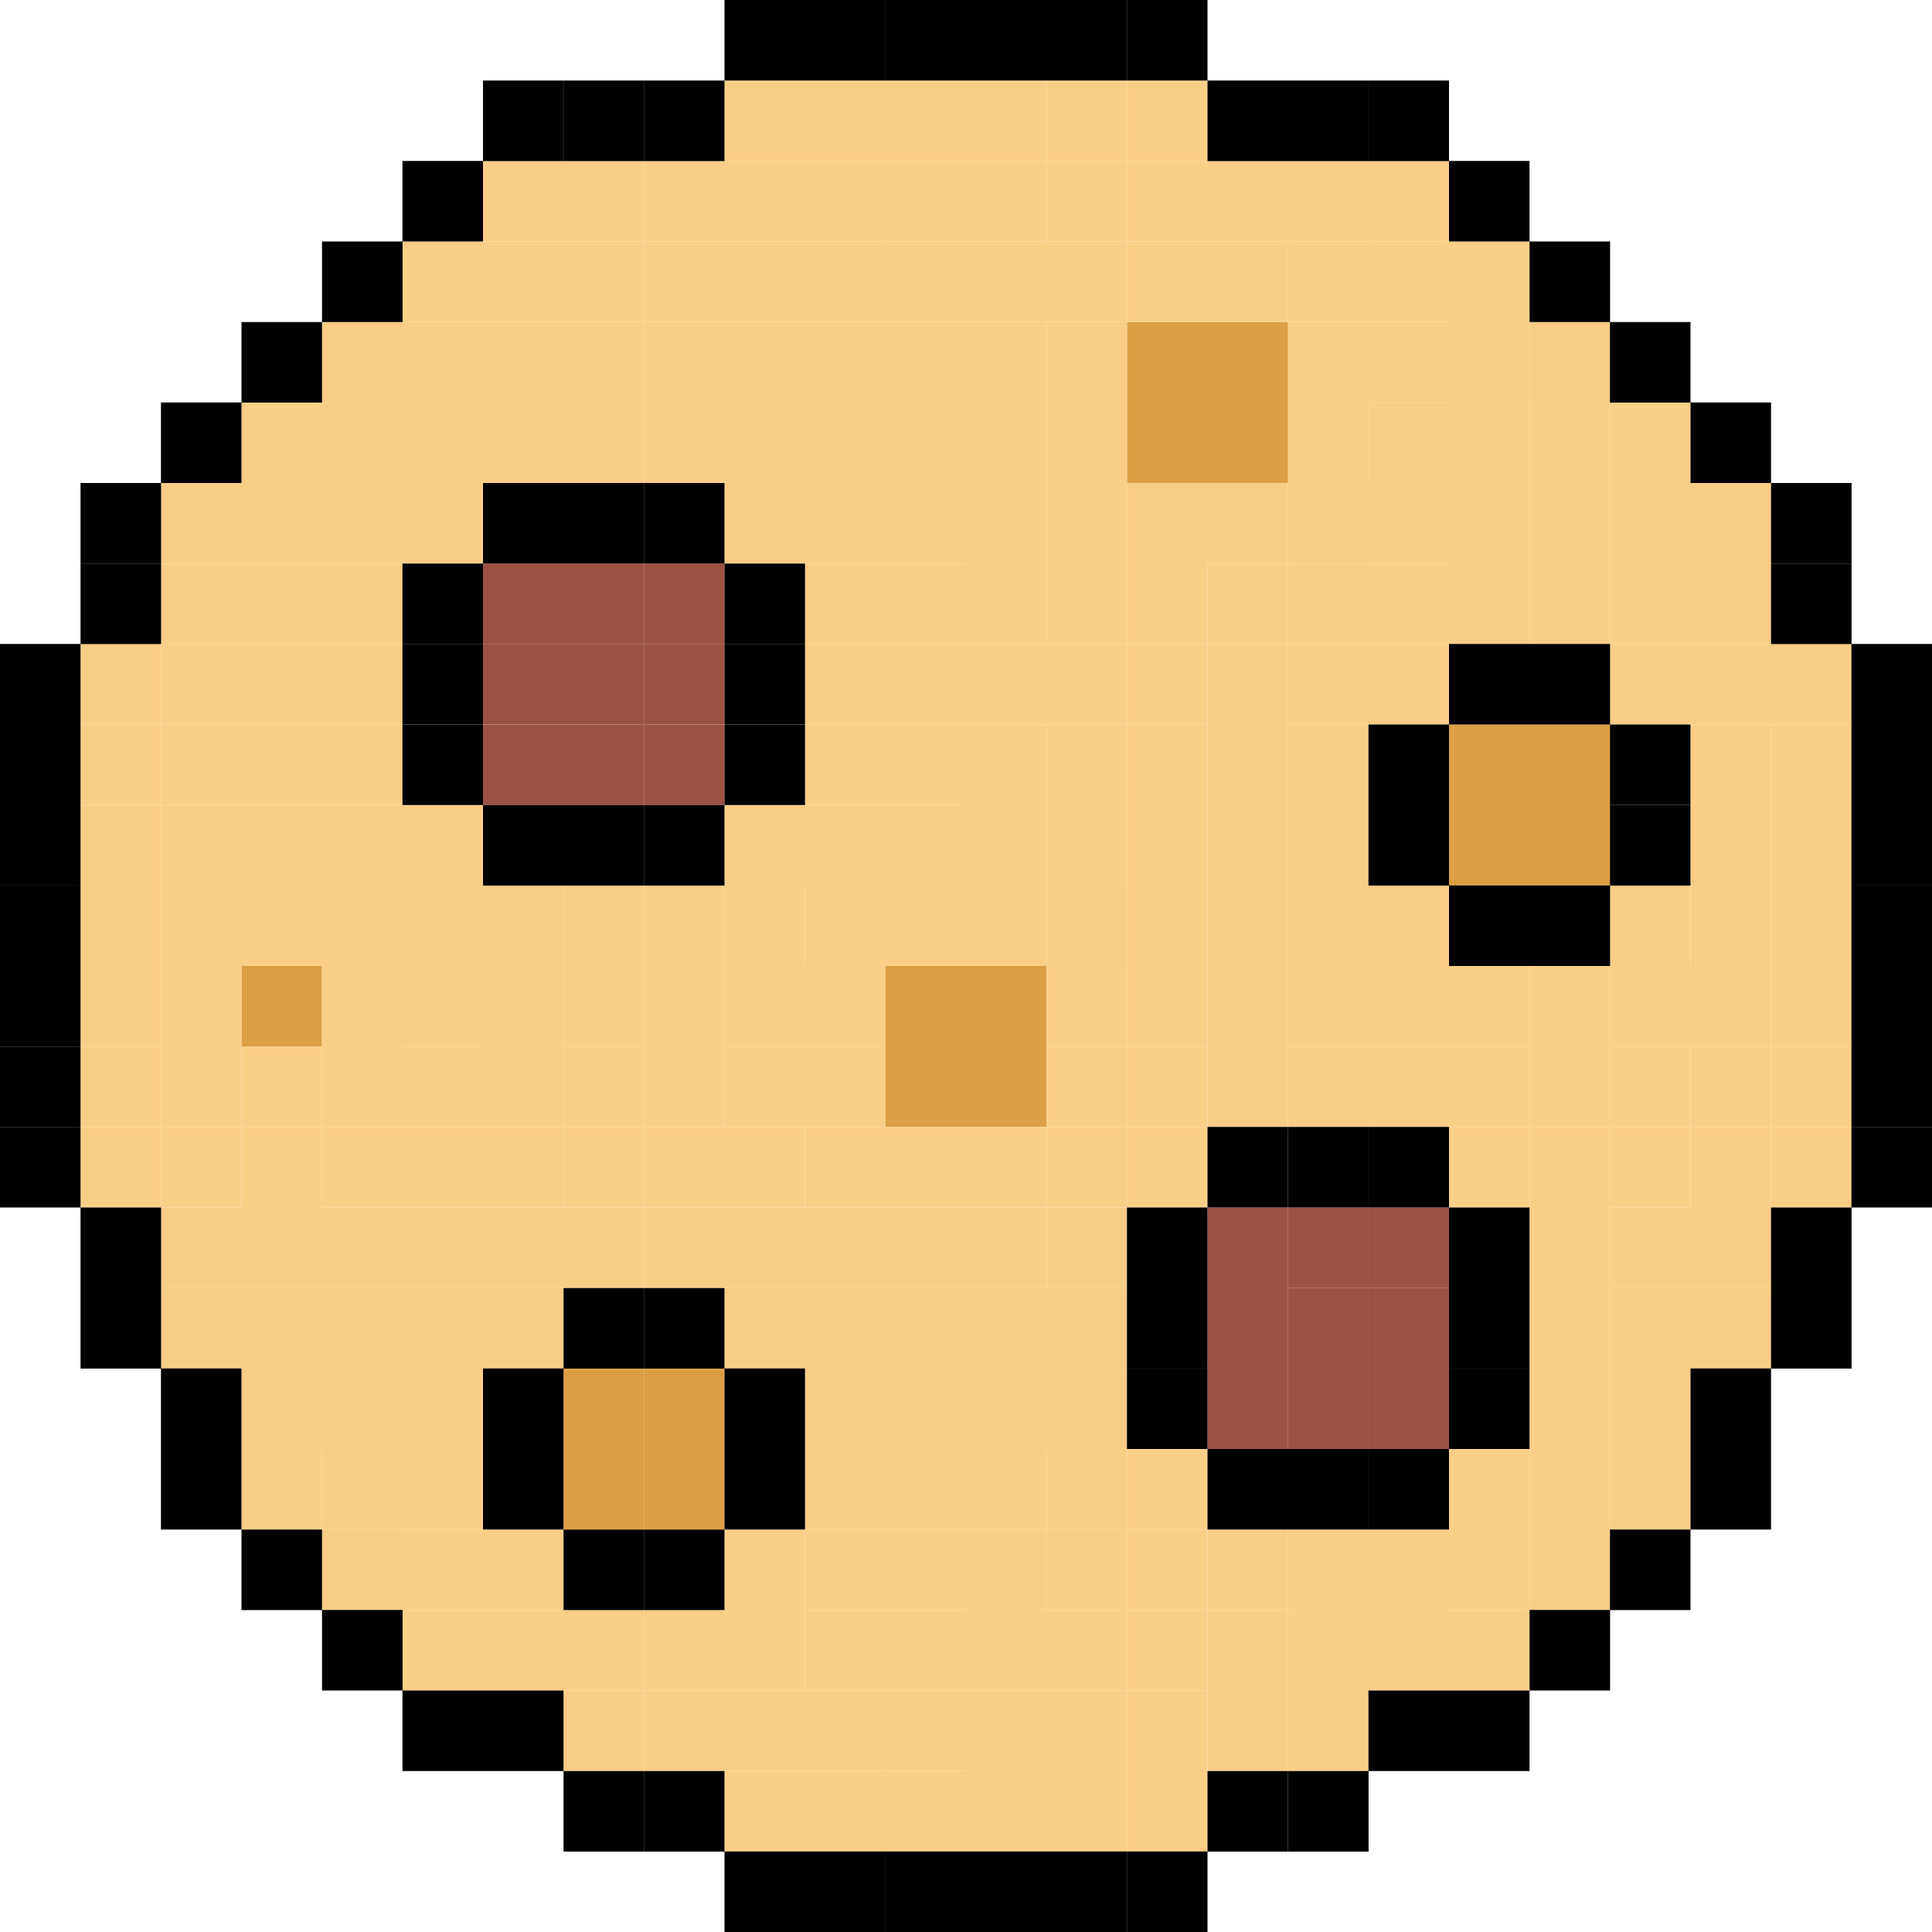
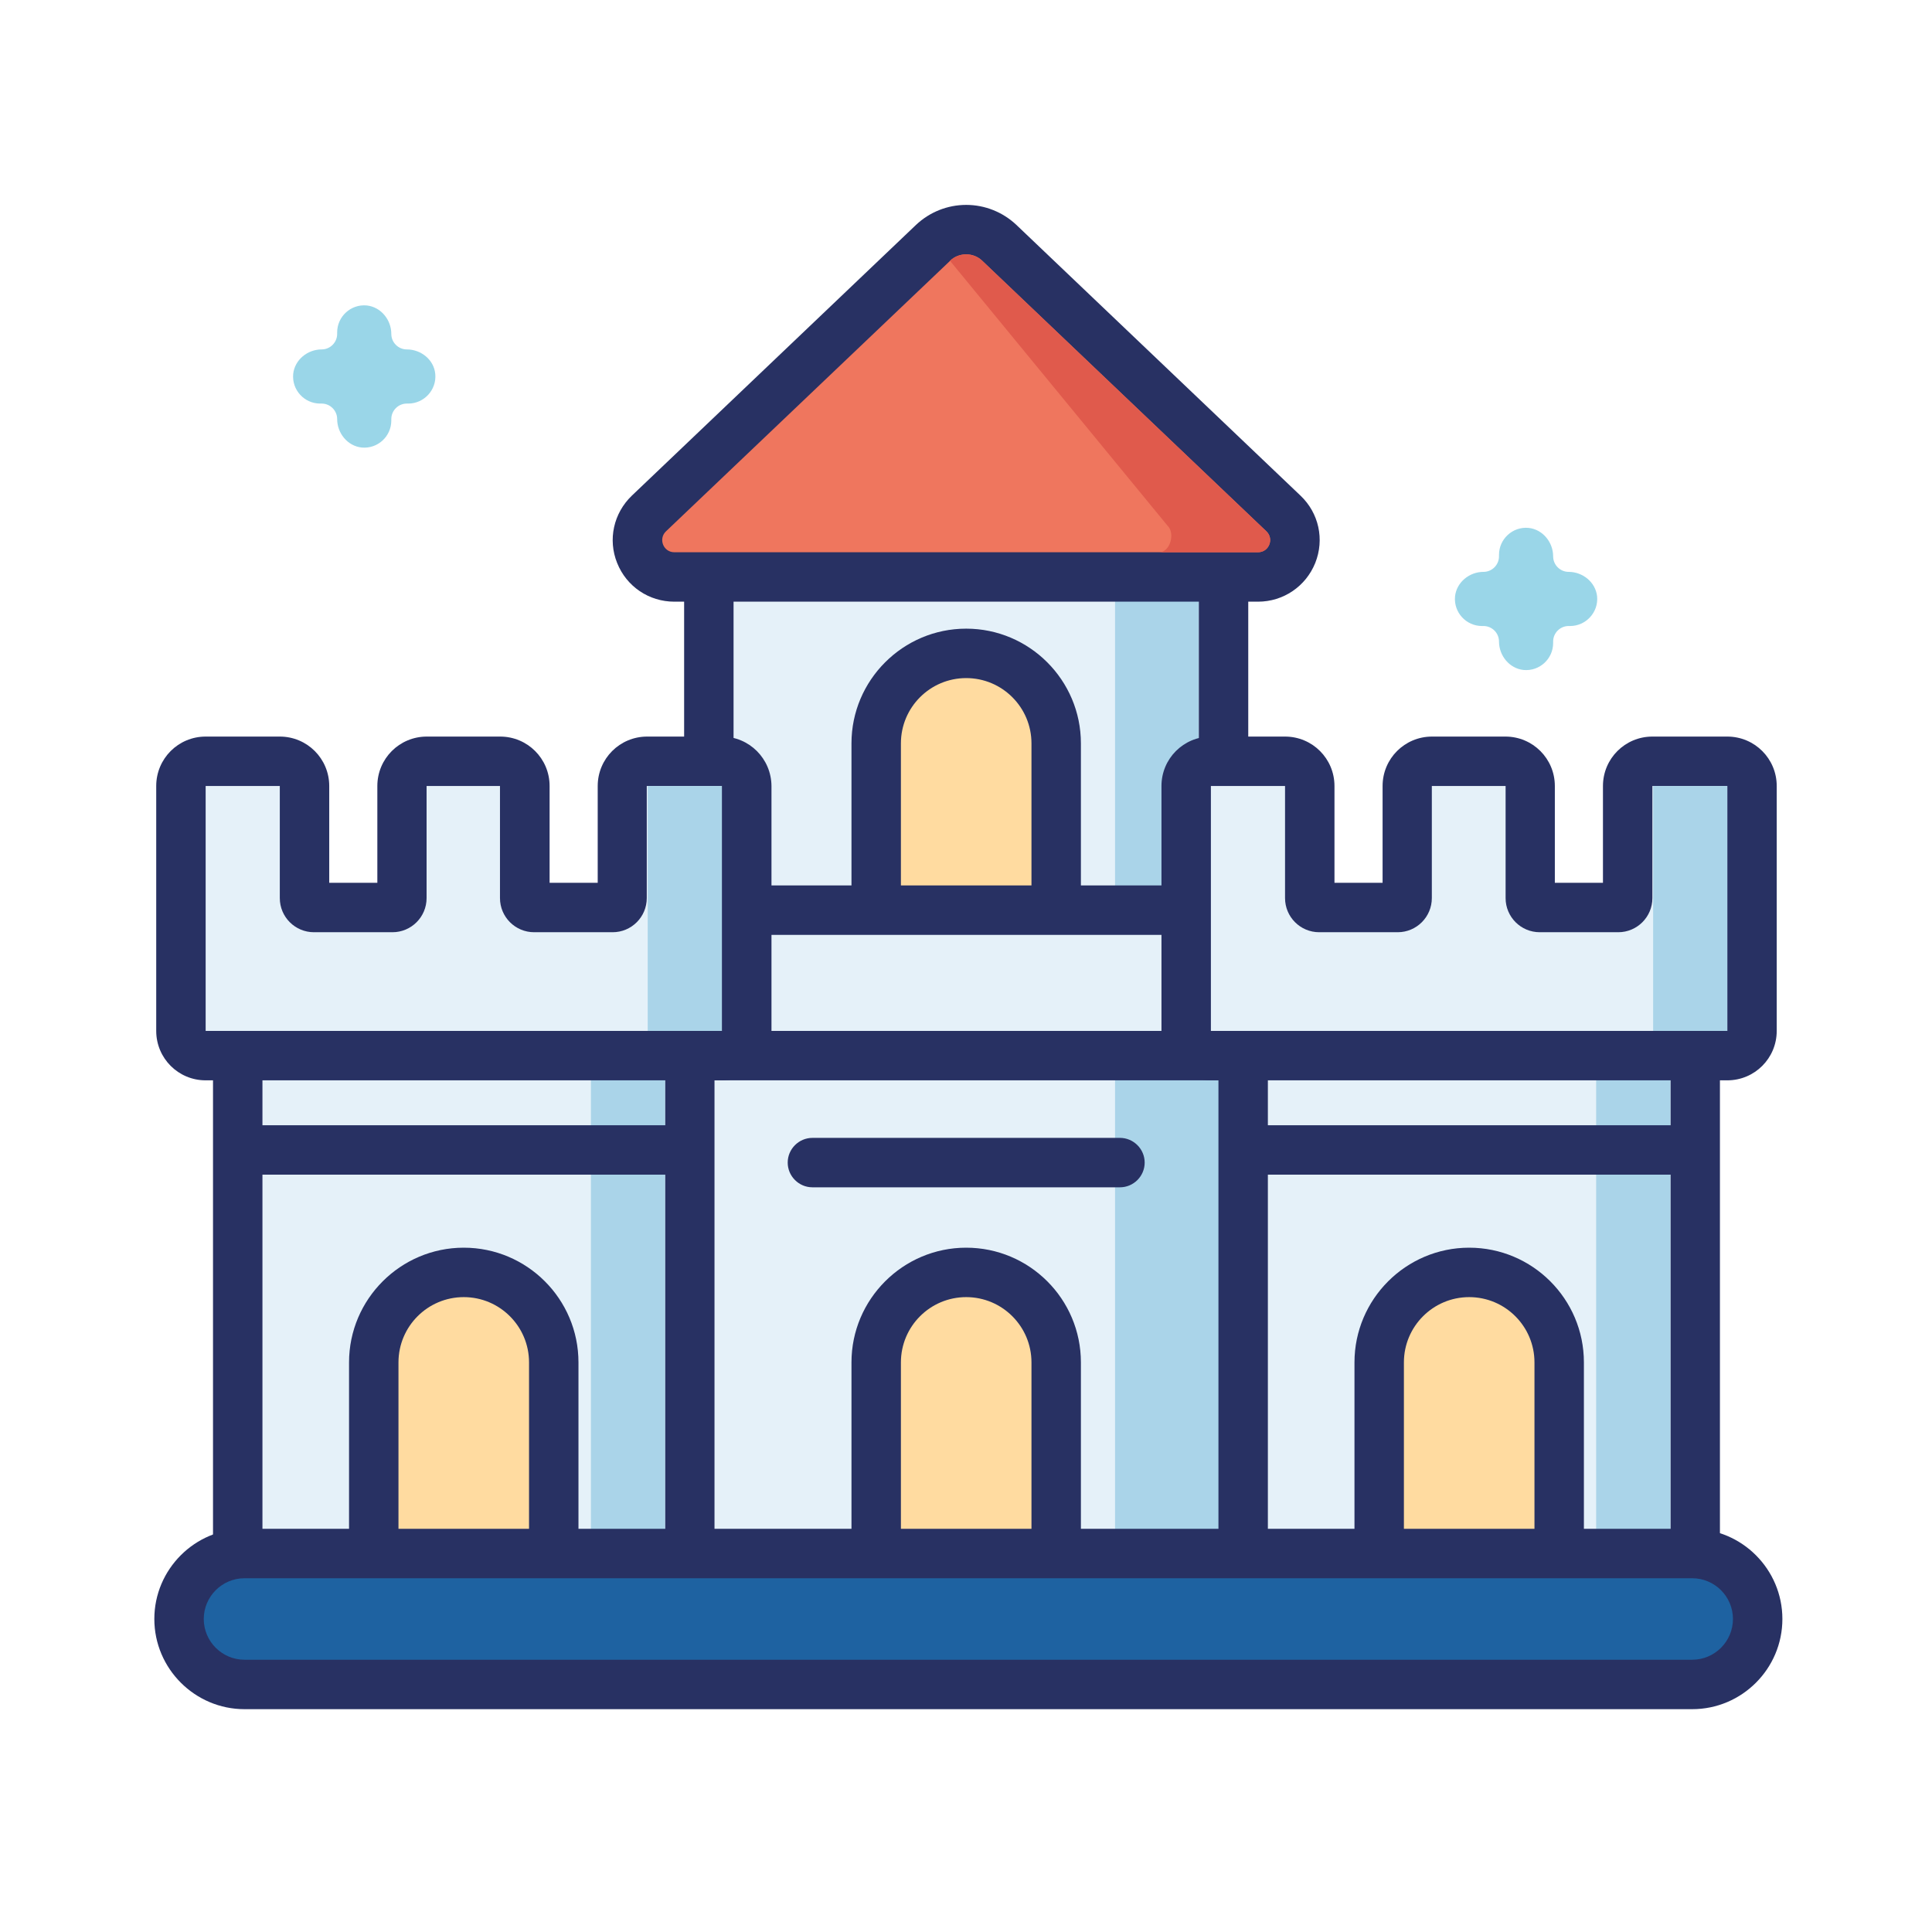
- <svg xmlns="http://www.w3.org/2000/svg" t="1695314263769" class="icon" viewBox="0 0 1024 1024" version="1.1" p-id="6805" width="200" height="200">
-   <path d="M256 298.688h42.688v42.688H256zM298.688 298.688h42.688v42.688h-42.688z" fill="#9B5244" p-id="6806" />
-   <path d="M341.312 298.688H384v42.688h-42.688zM256 384h42.688v42.688H256zM298.688 384h42.688v42.688h-42.688z" fill="#9B5244" p-id="6807" />
-   <path d="M341.312 384H384v42.688h-42.688zM256 341.312h42.688V384H256zM298.688 341.312h42.688V384h-42.688z" fill="#9B5244" p-id="6808" />
-   <path d="M341.312 341.312H384V384h-42.688zM682.688 640h42.688v42.688h-42.688z" fill="#9B5244" p-id="6809" />
-   <path d="M725.312 640H768v42.688h-42.688zM682.688 682.688h42.688v42.688h-42.688z" fill="#9B5244" p-id="6810" />
-   <path d="M725.312 682.688H768v42.688h-42.688z" fill="#9B5244" p-id="6811" />
-   <path d="M682.688 725.312h42.688V768h-42.688z" fill="#9B5244" p-id="6812" />
-   <path d="M725.312 725.312H768V768h-42.688zM640 640h42.688v42.688H640zM640 682.688h42.688v42.688H640z" fill="#9B5244" p-id="6813" />
-   <path d="M640 725.312h42.688V768H640z" fill="#9B5244" p-id="6814" />
-   <path d="M597.312 170.688H640v42.624h-42.688zM597.312 213.312H640V256h-42.688zM640 213.312h42.688V256H640zM640 170.688h42.688v42.624H640zM512 554.688h42.688v42.688H512zM768 384h42.688v42.688H768zM768 426.688h42.688v42.688H768zM810.688 384h42.688v42.688h-42.688zM810.688 426.688h42.688v42.688h-42.688zM128 512h42.688v42.688H128zM469.312 512H512v42.688h-42.688zM512 512h42.688v42.688H512zM469.312 554.688H512v42.688h-42.688zM341.312 725.312H384V768h-42.688zM298.688 768h42.688v42.688h-42.688z" fill="#DC9F45" p-id="6815" />
-   <path d="M298.688 725.312h42.688V768h-42.688zM341.312 768H384v42.688h-42.688z" fill="#DC9F45" p-id="6816" />
-   <path d="M170.688 170.688h42.688v42.688h-42.688z" fill="#FBCE87" p-id="6817" />
-   <path d="M213.312 170.688H256v42.688h-42.688zM256 170.688h42.688v42.688H256zM298.688 170.688h42.688v42.688h-42.688z" fill="#FBCE87" p-id="6818" />
-   <path d="M341.312 170.688H384v42.688h-42.688zM384 170.688h42.688v42.688H384zM426.688 170.688h42.688v42.688h-42.688z" fill="#FBCE87" p-id="6819" />
-   <path d="M469.312 170.688H512v42.688h-42.688zM128 213.312h42.688V256H128zM170.688 213.312h42.688V256h-42.688z" fill="#FBCE87" p-id="6820" />
-   <path d="M213.312 213.312H256V256h-42.688zM256 213.312h42.688V256H256zM298.688 213.312h42.688V256h-42.688z" fill="#FBCE87" p-id="6821" />
-   <path d="M341.312 213.312H384V256h-42.688zM384 213.312h42.688V256H384zM426.688 213.312h42.688V256h-42.688z" fill="#FBCE87" p-id="6822" />
-   <path d="M469.312 213.312H512V256h-42.688zM85.312 256H128v42.688h-42.688zM128 256h42.688v42.688H128zM170.688 256h42.688v42.688h-42.688z" fill="#FBCE87" p-id="6823" />
-   <path d="M213.312 256H256v42.688h-42.688zM384 256h42.688v42.688H384zM426.688 256h42.688v42.688h-42.688z" fill="#FBCE87" p-id="6824" />
-   <path d="M469.312 256H512v42.688h-42.688zM85.312 298.688H128v42.688h-42.688zM128 298.688h42.688v42.688H128zM170.688 298.688h42.688v42.688h-42.688zM426.688 298.688h42.688v42.688h-42.688z" fill="#FBCE87" p-id="6825" />
-   <path d="M469.312 298.688H512v42.688h-42.688zM512 170.688h42.688v42.688H512z" fill="#FBCE87" p-id="6826" />
-   <path d="M512 213.312h42.688V256H512zM512 256h42.688v42.688H512zM512 298.688h42.688v42.688H512zM554.688 170.688h42.688v42.688h-42.688z" fill="#FBCE87" p-id="6827" />
-   <path d="M554.688 213.312h42.688V256h-42.688zM554.688 256h42.688v42.688h-42.688zM554.688 298.688h42.688v42.688h-42.688z" fill="#FBCE87" p-id="6828" />
-   <path d="M597.312 256H640v42.688h-42.688zM597.312 298.688H640v42.688h-42.688zM640 256h42.688v42.688H640zM682.688 213.312h42.624V256h-42.624zM682.688 170.688h42.688v42.624h-42.688z" fill="#FBCE87" p-id="6829" />
-   <path d="M725.312 170.688H768v42.624h-42.688zM384 42.688h42.688v42.688H384zM426.688 42.688h42.688v42.688h-42.688z" fill="#FBCE87" p-id="6830" />
-   <path d="M469.312 42.688H512v42.688h-42.688zM256 85.312h42.688V128H256zM298.688 85.312h42.688V128h-42.688z" fill="#FBCE87" p-id="6831" />
-   <path d="M341.312 85.312H384V128h-42.688zM384 85.312h42.688V128H384zM426.688 85.312h42.688V128h-42.688z" fill="#FBCE87" p-id="6832" />
-   <path d="M469.312 85.312H512V128h-42.688zM512 42.688h42.688v42.688H512z" fill="#FBCE87" p-id="6833" />
-   <path d="M512 85.312h42.688V128H512zM554.688 42.688h42.688v42.688h-42.688z" fill="#FBCE87" p-id="6834" />
-   <path d="M554.688 85.312h42.688V128h-42.688z" fill="#FBCE87" p-id="6835" />
-   <path d="M597.312 42.688H640v42.688h-42.688z" fill="#FBCE87" p-id="6836" />
-   <path d="M597.312 85.312H640V128h-42.688zM640 85.312h42.688V128H640zM682.688 85.312h42.688V128h-42.688z" fill="#FBCE87" p-id="6837" />
-   <path d="M725.312 85.312H768V128h-42.688zM682.688 298.688h42.688v42.688h-42.688zM725.312 256H768v42.688h-42.688z" fill="#FBCE87" p-id="6838" />
-   <path d="M725.312 298.688H768v42.688h-42.688zM768 213.312h42.688V256H768zM768 256h42.688v42.688H768zM768 298.688h42.688v42.688H768zM810.688 170.688h42.688v42.688h-42.688z" fill="#FBCE87" p-id="6839" />
-   <path d="M810.688 213.312h42.688V256h-42.688zM810.688 256h42.688v42.688h-42.688zM810.688 298.688h42.688v42.688h-42.688z" fill="#FBCE87" p-id="6840" />
-   <path d="M853.312 213.312H896V256h-42.688zM853.312 256H896v42.688h-42.688zM853.312 298.688H896v42.688h-42.688zM896 256h42.688v42.688H896zM896 298.688h42.688v42.688H896zM682.688 384h42.688v42.688h-42.688zM682.688 426.688h42.688v42.688h-42.688z" fill="#FBCE87" p-id="6841" />
-   <path d="M682.688 469.312h42.688V512h-42.688z" fill="#FBCE87" p-id="6842" />
-   <path d="M725.312 469.312H768V512h-42.688zM682.688 512h42.688v42.688h-42.688z" fill="#FBCE87" p-id="6843" />
-   <path d="M725.312 512H768v42.688h-42.688zM768 512h42.688v42.688H768zM682.688 554.688h42.688v42.688h-42.688z" fill="#FBCE87" p-id="6844" />
-   <path d="M725.312 554.688H768v42.688h-42.688zM768 554.688h42.688v42.688H768z" fill="#FBCE87" p-id="6845" />
-   <path d="M768 597.312h42.688V640H768zM768 768h42.688v42.688H768zM768 810.688h42.688v42.688H768zM810.688 512h42.688v42.688h-42.688zM810.688 554.688h42.688v42.688h-42.688z" fill="#FBCE87" p-id="6846" />
-   <path d="M810.688 597.312h42.688V640h-42.688zM810.688 640h42.688v42.688h-42.688zM810.688 682.688h42.688v42.688h-42.688z" fill="#FBCE87" p-id="6847" />
-   <path d="M810.688 725.312h42.688V768h-42.688zM810.688 768h42.688v42.688h-42.688zM810.688 810.688h42.688v42.688h-42.688zM853.312 469.312H896V512h-42.688zM896 384h42.688v42.688H896zM896 426.688h42.688v42.688H896z" fill="#FBCE87" p-id="6848" />
-   <path d="M896 469.312h42.688V512H896zM853.312 512H896v42.688h-42.688zM896 512h42.688v42.688H896zM938.688 384h42.688v42.688h-42.688zM938.688 426.688h42.688v42.688h-42.688z" fill="#FBCE87" p-id="6849" />
-   <path d="M938.688 469.312h42.688V512h-42.688zM938.688 512h42.688v42.688h-42.688zM853.312 554.688H896v42.688h-42.688z" fill="#FBCE87" p-id="6850" />
-   <path d="M853.312 597.312H896V640h-42.688zM896 554.688h42.688v42.688H896z" fill="#FBCE87" p-id="6851" />
-   <path d="M896 597.312h42.688V640H896zM853.312 640H896v42.688h-42.688zM896 640h42.688v42.688H896zM938.688 554.688h42.688v42.688h-42.688z" fill="#FBCE87" p-id="6852" />
-   <path d="M938.688 597.312h42.688V640h-42.688zM853.312 682.688H896v42.688h-42.688zM896 682.688h42.688v42.688H896z" fill="#FBCE87" p-id="6853" />
-   <path d="M853.312 725.312H896V768h-42.688zM853.312 768H896v42.688h-42.688zM42.688 384h42.688v42.688H42.688z" fill="#FBCE87" p-id="6854" />
-   <path d="M85.312 384H128v42.688h-42.688zM128 384h42.688v42.688H128zM170.688 384h42.688v42.688h-42.688zM426.688 384h42.688v42.688h-42.688z" fill="#FBCE87" p-id="6855" />
-   <path d="M469.312 384H512v42.688h-42.688zM42.688 426.688h42.688v42.688H42.688z" fill="#FBCE87" p-id="6856" />
-   <path d="M85.312 426.688H128v42.688h-42.688zM128 426.688h42.688v42.688H128zM170.688 426.688h42.688v42.688h-42.688z" fill="#FBCE87" p-id="6857" />
-   <path d="M213.312 426.688H256v42.688h-42.688zM384 426.688h42.688v42.688H384zM426.688 426.688h42.688v42.688h-42.688z" fill="#FBCE87" p-id="6858" />
-   <path d="M469.312 426.688H512v42.688h-42.688zM42.688 469.312h42.688V512H42.688zM213.312 469.312H256V512h-42.688zM298.688 469.312h42.688V512h-42.688zM384 469.312h42.688V512H384z" fill="#FBCE87" p-id="6859" />
-   <path d="M426.688 469.312h42.688V512h-42.688zM512 384h42.688v42.688H512zM512 426.688h42.688v42.688H512z" fill="#FBCE87" p-id="6860" />
-   <path d="M512 469.312h42.688V512H512zM42.688 512h42.688v42.688H42.688zM213.312 512H256v42.688h-42.688zM298.688 512h42.688v42.688h-42.688zM384 512h42.688v42.688H384zM426.688 512h42.688v42.688h-42.688zM554.688 384h42.688v42.688h-42.688zM554.688 426.688h42.688v42.688h-42.688z" fill="#FBCE87" p-id="6861" />
-   <path d="M597.312 384H640v42.688h-42.688zM597.312 426.688H640v42.688h-42.688z" fill="#FBCE87" p-id="6862" />
-   <path d="M597.312 469.312H640V512h-42.688zM554.688 512h42.688v42.688h-42.688z" fill="#FBCE87" p-id="6863" />
-   <path d="M597.312 512H640v42.688h-42.688zM42.688 554.688h42.688v42.688H42.688zM128 554.688h42.688v42.688H128zM213.312 554.688H256v42.688h-42.688zM298.688 554.688h42.688v42.688h-42.688zM384 554.688h42.688v42.688H384zM426.688 554.688h42.688v42.688h-42.688z" fill="#FBCE87" p-id="6864" />
-   <path d="M42.688 597.312h42.688V640H42.688zM128 597.312h42.688V640H128zM213.312 597.312H256V640h-42.688zM298.688 597.312h42.688V640h-42.688zM426.688 597.312h42.688V640h-42.688zM512 597.312h42.688V640H512zM85.312 640H128v42.688h-42.688zM128 640h42.688v42.688H128zM170.688 640h42.688v42.688h-42.688z" fill="#FBCE87" p-id="6865" />
-   <path d="M213.312 640H256v42.688h-42.688zM256 640h42.688v42.688H256zM298.688 640h42.688v42.688h-42.688z" fill="#FBCE87" p-id="6866" />
-   <path d="M341.312 640H384v42.688h-42.688zM384 640h42.688v42.688H384zM426.688 640h42.688v42.688h-42.688z" fill="#FBCE87" p-id="6867" />
-   <path d="M469.312 640H512v42.688h-42.688zM512 640h42.688v42.688H512zM597.312 554.688H640v42.688h-42.688z" fill="#FBCE87" p-id="6868" />
-   <path d="M597.312 597.312H640V640h-42.688zM554.688 640h42.688v42.688h-42.688zM85.312 682.688H128v42.688h-42.688zM128 682.688h42.688v42.688H128zM170.688 682.688h42.688v42.688h-42.688z" fill="#FBCE87" p-id="6869" />
-   <path d="M213.312 682.688H256v42.688h-42.688zM256 682.688h42.688v42.688H256zM384 682.688h42.688v42.688H384zM426.688 682.688h42.688v42.688h-42.688z" fill="#FBCE87" p-id="6870" />
-   <path d="M469.312 682.688H512v42.688h-42.688zM512 682.688h42.688v42.688H512zM554.688 682.688h42.688v42.688h-42.688zM128 725.312h42.688V768H128zM170.688 725.312h42.688V768h-42.688z" fill="#FBCE87" p-id="6871" />
-   <path d="M426.688 725.312h42.688V768h-42.688z" fill="#FBCE87" p-id="6872" />
-   <path d="M469.312 725.312H512V768h-42.688zM128 768h42.688v42.688H128zM426.688 768h42.688v42.688h-42.688z" fill="#FBCE87" p-id="6873" />
-   <path d="M469.312 768H512v42.688h-42.688zM512 725.312h42.688V768H512zM512 768h42.688v42.688H512zM554.688 725.312h42.688V768h-42.688zM426.688 810.688h42.688v42.688h-42.688z" fill="#FBCE87" p-id="6874" />
-   <path d="M469.312 810.688H512v42.688h-42.688zM213.312 768H256v42.688h-42.688zM170.688 810.688h42.688v42.688h-42.688z" fill="#FBCE87" p-id="6875" />
-   <path d="M213.312 810.688H256v42.688h-42.688zM256 810.688h42.688v42.688H256zM597.312 768H640v42.688h-42.688zM554.688 810.688h42.688v42.688h-42.688z" fill="#FBCE87" p-id="6876" />
-   <path d="M597.312 810.688H640v42.688h-42.688zM213.312 853.312H256V896h-42.688zM256 853.312h42.688V896H256zM298.688 853.312h42.688V896h-42.688z" fill="#FBCE87" p-id="6877" />
-   <path d="M341.312 853.312H384V896h-42.688zM384 853.312h42.688V896H384zM512 853.312h42.688V896H512zM554.688 853.312h42.688V896h-42.688z" fill="#FBCE87" p-id="6878" />
-   <path d="M597.312 853.312H640V896h-42.688zM298.688 896h42.688v42.688h-42.688z" fill="#FBCE87" p-id="6879" />
-   <path d="M341.312 896H384v42.688h-42.688zM384 896h42.688v42.688H384zM426.688 896h42.688v42.688h-42.688z" fill="#FBCE87" p-id="6880" />
-   <path d="M469.312 896H512v42.688h-42.688zM384 938.688h42.688v42.688H384zM426.688 938.688h42.688v42.688h-42.688z" fill="#FBCE87" p-id="6881" />
-   <path d="M469.312 938.688H512v42.688h-42.688zM512 896h42.688v42.688H512zM512 938.688h42.688v42.688H512zM554.688 896h42.688v42.688h-42.688zM554.688 938.688h42.688v42.688h-42.688z" fill="#FBCE87" p-id="6882" />
-   <path d="M597.312 896H640v42.688h-42.688zM597.312 938.688H640v42.688h-42.688zM682.688 853.312h42.688V896h-42.688zM682.688 896h42.688v42.688h-42.688z" fill="#FBCE87" p-id="6883" />
-   <path d="M682.688 810.688h42.688v42.688h-42.688z" fill="#FBCE87" p-id="6884" />
-   <path d="M725.312 853.312H768V896h-42.688zM512 810.688h42.688v42.688H512zM554.688 768h42.688v42.688h-42.688z" fill="#FBCE87" p-id="6885" />
-   <path d="M725.312 810.688H768v42.688h-42.688zM426.688 853.312h42.688V896h-42.688z" fill="#FBCE87" p-id="6886" />
-   <path d="M469.312 853.312H512V896h-42.688zM768 853.312h42.688V896H768zM213.312 128H256v42.688h-42.688zM256 128h42.688v42.688H256zM298.688 128h42.688v42.688h-42.688z" fill="#FBCE87" p-id="6887" />
-   <path d="M341.312 128H384v42.688h-42.688zM384 128h42.688v42.688H384zM426.688 128h42.688v42.688h-42.688z" fill="#FBCE87" p-id="6888" />
-   <path d="M469.312 128H512v42.688h-42.688zM42.688 341.312h42.688V384H42.688z" fill="#FBCE87" p-id="6889" />
-   <path d="M85.312 341.312H128V384h-42.688zM128 341.312h42.688V384H128zM170.688 341.312h42.688V384h-42.688zM426.688 341.312h42.688V384h-42.688z" fill="#FBCE87" p-id="6890" />
-   <path d="M469.312 341.312H512V384h-42.688zM512 128h42.688v42.688H512zM512 341.312h42.688V384H512zM554.688 128h42.688v42.688h-42.688zM554.688 341.312h42.688V384h-42.688z" fill="#FBCE87" p-id="6891" />
-   <path d="M597.312 128H640v42.688h-42.688zM597.312 341.312H640V384h-42.688zM640 128h42.688v42.688H640zM640 298.688h42.688v42.688H640z" fill="#FBCE87" p-id="6892" />
-   <path d="M640 341.312h42.688V384H640zM640 384h42.688v42.688H640zM640 426.688h42.688v42.688H640z" fill="#FBCE87" p-id="6893" />
-   <path d="M640 469.312h42.688V512H640zM640 512h42.688v42.688H640zM640 554.688h42.688v42.688H640zM682.688 128h42.688v42.688h-42.688zM682.688 256h42.688v42.688h-42.688zM682.688 341.312h42.688V384h-42.688z" fill="#FBCE87" p-id="6894" />
-   <path d="M725.312 128H768v42.688h-42.688zM725.312 213.312H768V256h-42.688zM725.312 341.312H768V384h-42.688zM768 128h42.688v42.688H768zM768 170.688h42.688v42.688H768zM640 810.688h42.688v42.688H640zM853.312 341.312H896V384h-42.688zM896 341.312h42.688V384H896zM938.688 341.312h42.688V384h-42.688z" fill="#FBCE87" p-id="6895" />
-   <path d="M640 853.312h42.688V896H640zM640 896h42.688v42.688H640zM85.312 469.312H128V512h-42.688zM128 469.312h42.688V512H128zM170.688 469.312h42.688V512h-42.688zM256 469.312h42.688V512H256zM341.312 469.312H384V512h-42.688zM469.312 469.312H512V512h-42.688zM85.312 512H128v42.688h-42.688zM170.688 512h42.688v42.688h-42.688zM256 512h42.688v42.688H256zM341.312 512H384v42.688h-42.688zM554.688 469.312h42.688V512h-42.688zM85.312 554.688H128v42.688h-42.688zM170.688 554.688h42.688v42.688h-42.688zM256 554.688h42.688v42.688H256zM341.312 554.688H384v42.688h-42.688z" fill="#FBCE87" p-id="6896" />
-   <path d="M85.312 597.312H128V640h-42.688zM170.688 597.312h42.688V640h-42.688zM256 597.312h42.688V640H256zM341.312 597.312H384V640h-42.688zM384 597.312h42.688V640H384zM469.312 597.312H512V640h-42.688zM554.688 554.688h42.688v42.688h-42.688z" fill="#FBCE87" p-id="6897" />
-   <path d="M554.688 597.312h42.688V640h-42.688zM213.312 725.312H256V768h-42.688zM170.688 768h42.688v42.688h-42.688zM384 810.688h42.688v42.688H384z" fill="#FBCE87" p-id="6898" />
-   <path d="M42.688 298.688h42.688v42.688H42.688zM298.688 42.688h42.688v42.688h-42.688z" p-id="6899" />
-   <path d="M341.312 42.688H384v42.688h-42.688zM213.312 85.312H256V128h-42.688zM640 42.688h42.688v42.688H640zM682.688 42.688h42.688v42.688h-42.688z" p-id="6900" />
-   <path d="M725.312 42.688H768v42.688h-42.688zM768 85.312h42.688V128H768zM938.688 298.688h42.688v42.688h-42.688zM938.688 640h42.688v42.688h-42.688zM938.688 682.688h42.688v42.688h-42.688zM896 725.312h42.688V768H896zM42.688 640h42.688v42.688H42.688zM42.688 682.688h42.688v42.688H42.688z" p-id="6901" />
-   <path d="M85.312 725.312H128V768h-42.688zM85.312 768H128v42.688h-42.688zM170.688 853.312h42.688V896h-42.688zM213.312 896H256v42.688h-42.688zM256 896h42.688v42.688H256zM298.688 938.688h42.688v42.688h-42.688z" p-id="6902" />
-   <path d="M341.312 938.688H384v42.688h-42.688zM682.688 938.688h42.688v42.688h-42.688zM725.312 896H768v42.688h-42.688zM768 896h42.688v42.688H768zM896 768h42.688v42.688H896zM853.312 810.688H896v42.688h-42.688z" p-id="6903" />
-   <path d="M810.688 853.312h42.688V896h-42.688zM384 0h42.688v42.688H384zM426.688 0h42.688v42.688h-42.688z" p-id="6904" />
-   <path d="M469.312 0H512v42.688h-42.688zM170.688 128h42.688v42.688h-42.688zM128 170.688h42.688v42.688H128zM85.312 213.312H128V256h-42.688zM42.688 256h42.688v42.688H42.688zM0 341.312h42.688V384H0zM0 384h42.688v42.688H0zM0 426.688h42.688v42.688H0z" p-id="6905" />
-   <path d="M0 469.312h42.688V512H0zM512 0h42.688v42.688H512zM0 512h42.688v42.688H0zM554.688 0h42.688v42.688h-42.688z" p-id="6906" />
-   <path d="M597.312 0H640v42.688h-42.688zM0 554.688h42.688v42.688H0z" p-id="6907" />
-   <path d="M0 597.312h42.688V640H0zM810.688 128h42.688v42.688h-42.688zM853.312 170.688H896v42.688h-42.688zM896 213.312h42.688V256H896zM938.688 256h42.688v42.688h-42.688zM981.312 341.312H1024V384h-42.688zM981.312 384H1024v42.688h-42.688zM981.312 426.688H1024v42.688h-42.688z" p-id="6908" />
-   <path d="M981.312 469.312H1024V512h-42.688zM981.312 512H1024v42.688h-42.688zM981.312 554.688H1024v42.688h-42.688z" p-id="6909" />
-   <path d="M981.312 597.312H1024V640h-42.688zM384 981.312h42.688V1024H384zM426.688 981.312h42.688V1024h-42.688z" p-id="6910" />
-   <path d="M469.312 981.312H512V1024h-42.688zM512 981.312h42.688V1024H512zM554.688 981.312h42.688V1024h-42.688z" p-id="6911" />
-   <path d="M597.312 981.312H640V1024h-42.688zM640 938.688h42.688v42.688H640zM128 810.688h42.688v42.688H128zM256 42.688h42.688v42.688H256zM256 256h42.688v42.688H256zM298.688 256h42.688v42.688h-42.688z" p-id="6912" />
-   <path d="M341.312 256H384v42.688h-42.688zM213.312 298.688H256v42.688h-42.688zM384 298.688h42.688v42.688H384zM213.312 384H256v42.688h-42.688zM384 384h42.688v42.688H384zM256 426.688h42.688v42.688H256zM298.688 426.688h42.688v42.688h-42.688z" p-id="6913" />
-   <path d="M341.312 426.688H384v42.688h-42.688zM213.312 341.312H256V384h-42.688zM384 341.312h42.688V384H384zM682.688 597.312h42.688V640h-42.688z" p-id="6914" />
-   <path d="M725.312 597.312H768V640h-42.688zM768 640h42.688v42.688H768zM768 682.688h42.688v42.688H768zM725.312 768H768v42.688h-42.688z" p-id="6915" />
-   <path d="M768 725.312h42.688V768H768zM597.312 640H640v42.688h-42.688zM597.312 682.688H640v42.688h-42.688z" p-id="6916" />
-   <path d="M597.312 725.312H640V768h-42.688zM682.688 768h42.688v42.688h-42.688zM640 597.312h42.688V640H640zM640 768h42.688v42.688H640zM725.312 384H768v42.688h-42.688zM725.312 426.688H768v42.688h-42.688zM768 469.312h42.688V512H768zM810.688 469.312h42.688V512h-42.688zM853.312 384H896v42.688h-42.688z" p-id="6917" />
-   <path d="M853.312 426.688H896v42.688h-42.688zM768 341.312h42.688V384H768zM810.688 341.312h42.688V384h-42.688zM298.688 682.688h42.688v42.688h-42.688z" p-id="6918" />
-   <path d="M341.312 682.688H384v42.688h-42.688zM384 725.312h42.688V768H384zM384 768h42.688v42.688H384zM256 768h42.688v42.688H256zM298.688 810.688h42.688v42.688h-42.688z" p-id="6919" />
-   <path d="M341.312 810.688H384v42.688h-42.688zM256 725.312h42.688V768H256z" p-id="6920" />
+ <svg xmlns="http://www.w3.org/2000/svg" t="1695314565113" class="icon" viewBox="0 0 1024 1024" version="1.1" p-id="11112" width="200" height="200">
+   <path d="M831.4 303.1c-4.5 0-8.2-3.7-8.2-8.2 0-7.5-5.5-14.3-13-15.1-8.5-0.8-15.7 5.9-15.7 14.3v0.8c0 4.5-3.7 8.2-8.2 8.2-7.5 0-14.3 5.5-15.1 13-0.8 8.5 5.9 15.7 14.3 15.7h0.8c4.5 0 8.2 3.7 8.2 8.2 0 7.5 5.5 14.3 13 15.1 8.5 0.8 15.7-5.9 15.7-14.3v-0.8c0-4.5 3.7-8.2 8.2-8.2h0.8c8.3 0 15.1-7.2 14.3-15.7-0.8-7.5-7.6-13-15.1-13zM215.6 185.2c-4.5 0-8.2-3.7-8.2-8.2 0-7.5-5.5-14.3-13-15.1-8.5-0.8-15.7 5.9-15.7 14.3v0.8c0 4.5-3.7 8.2-8.2 8.2-7.5 0-14.3 5.5-15.1 13-0.8 8.5 5.9 15.7 14.3 15.7h0.8c4.5 0 8.2 3.7 8.2 8.2 0 7.5 5.5 14.3 13 15.1 8.5 0.8 15.7-5.9 15.7-14.3v-0.8c0-4.5 3.7-8.2 8.2-8.2h0.8c8.3 0 15.1-7.2 14.3-15.7-0.7-7.5-7.5-13-15.1-13z" fill="#9AD6E8" p-id="11113" />
+   <path d="M332.1 835.5c-7.2 0-13.1-5.9-13.1-13.1V578.5c0-7.2 5.9-13.1 13.1-13.1h361.3c7.2 0 13.1 5.9 13.1 13.1v243.9c0 7.2-5.9 13.1-13.1 13.1H332.1z" fill="#E5F1F9" p-id="11114" />
+   <path d="M693.3 578.5v243.9H332.1V578.5h361.2m0-26.2H332.1c-14.5 0-26.2 11.7-26.2 26.2v243.9c0 14.5 11.7 26.2 26.2 26.2h361.3c14.5 0 26.2-11.7 26.2-26.2V578.5c-0.1-14.5-11.8-26.2-26.3-26.2z" fill="#283163" p-id="11115" />
+   <path d="M388.8 835.5c-7.2 0-13.1-5.9-13.1-13.1V292.7c0-7.2 5.9-13.1 13.1-13.1h246.6c7.2 0 13.1 5.9 13.1 13.1v529.7c0 7.2-5.9 13.1-13.1 13.1H388.8z" fill="#E5F1F9" p-id="11116" />
+   <path d="M635.4 292.7v529.7H388.8V292.7h246.6m0-26.2H388.8c-14.5 0-26.2 11.7-26.2 26.2v529.7c0 14.5 11.7 26.2 26.2 26.2h246.6c14.5 0 26.2-11.7 26.2-26.2V292.7c0-14.5-11.7-26.2-26.2-26.2z" fill="#283163" p-id="11117" />
+   <path d="M591 292.7h44.3v529.7H591z" fill="#AAD4E9" p-id="11118" />
+   <path d="M322.9 835.5c-7.2 0-13.1-5.9-13.1-13.1V571.8c0-7.2 5.9-13.1 13.1-13.1h370.4c7.2 0 13.1 5.9 13.1 13.1v250.6c0 7.2-5.9 13.1-13.1 13.1H322.9z" fill="#E5F1F9" p-id="11119" />
+   <path d="M693.3 571.8v250.6H322.9V571.8h370.4m0-26.2H322.9c-14.5 0-26.2 11.7-26.2 26.2v250.6c0 14.5 11.7 26.2 26.2 26.2h370.4c14.5 0 26.2-11.7 26.2-26.2V571.8c0-14.5-11.7-26.2-26.2-26.2z" fill="#283163" p-id="11120" />
+   <path d="M591 571.8h104.8v250.6H591z" fill="#AAD4E9" p-id="11121" />
+   <path d="M477.5 498c-7.2 0-13.1-5.9-13.1-13.1V394c0-26.3 21.4-47.7 47.7-47.7 26.3 0 47.7 21.4 47.7 47.7v90.9c0 7.2-5.9 13.1-13.1 13.1h-69.2z" fill="#FFDBA0" p-id="11122" />
+   <path d="M512.1 359.4c19.1 0 34.6 15.5 34.6 34.6v90.9h-69.2V394c0-19.1 15.5-34.6 34.6-34.6m0-26.2c-33.5 0-60.8 27.3-60.8 60.8v90.9c0 14.5 11.7 26.2 26.2 26.2h69.2c14.5 0 26.2-11.7 26.2-26.2V394c0-33.5-27.3-60.8-60.8-60.8z" fill="#283163" p-id="11123" />
+   <path d="M322.9 559.5c-7.2 0-13.1-5.9-13.1-13.1v-50.9c0-7.2 5.9-13.1 13.1-13.1h370.4c7.2 0 13.1 5.9 13.1 13.1v50.9c0 7.2-5.9 13.1-13.1 13.1H322.9z" fill="#E5F1F9" p-id="11124" />
+   <path d="M693.3 495.5v50.9H322.9v-50.9h370.4m0-26.2H322.9c-14.5 0-26.2 11.7-26.2 26.2v50.9c0 14.5 11.7 26.2 26.2 26.2h370.4c14.5 0 26.2-11.7 26.2-26.2v-50.9c0-14.5-11.7-26.2-26.2-26.2z" fill="#283163" p-id="11125" />
+   <path d="M477.5 826c-7.2 0-13.1-5.9-13.1-13.1V722c0-26.3 21.4-47.7 47.7-47.7 26.3 0 47.7 21.4 47.7 47.7v90.9c0 7.2-5.9 13.1-13.1 13.1h-69.2z" fill="#FFDBA0" p-id="11126" />
+   <path d="M512.1 687.5c19.1 0 34.6 15.5 34.6 34.6V813h-69.2v-90.9c0-19.1 15.5-34.6 34.6-34.6m0-26.2c-33.5 0-60.8 27.3-60.8 60.8V813c0 14.5 11.7 26.2 26.2 26.2h69.2c14.5 0 26.2-11.7 26.2-26.2v-90.9c0-33.6-27.3-60.8-60.8-60.8z" fill="#283163" p-id="11127" />
+   <path d="M139.1 828.8c-7.2 0-13.1-5.9-13.1-13.1V571.8c0-7.2 5.9-13.1 13.1-13.1h213.4c7.2 0 13.1 5.9 13.1 13.1v243.9c0 7.2-5.9 13.1-13.1 13.1H139.1z" fill="#E5F1F9" p-id="11128" />
+   <path d="M352.5 571.8v243.9H139.1V571.8h213.4m0-26.2H139.1c-14.5 0-26.2 11.7-26.2 26.2v243.9c0 14.5 11.7 26.2 26.2 26.2h213.4c14.5 0 26.2-11.7 26.2-26.2V571.8c0-14.5-11.8-26.2-26.2-26.2z" fill="#283163" p-id="11129" />
+   <path d="M211.2 826c-7.2 0-13.1-5.9-13.1-13.1V722c0-26.3 21.4-47.7 47.7-47.7 26.3 0 47.7 21.4 47.7 47.7v90.9c0 7.2-5.9 13.1-13.1 13.1h-69.2z" fill="#FFDBA0" p-id="11130" />
+   <path d="M245.8 687.5c19.1 0 34.6 15.5 34.6 34.6V813h-69.2v-90.9c0-19.1 15.5-34.6 34.6-34.6m0-26.2c-33.5 0-60.8 27.3-60.8 60.8V813c0 14.5 11.7 26.2 26.2 26.2h69.2c14.5 0 26.2-11.7 26.2-26.2v-90.9c0-33.6-27.3-60.8-60.8-60.8z" fill="#283163" p-id="11131" />
+   <path d="M430.6 616.2h163" fill="#E5F1F9" p-id="11132" />
+   <path d="M593.6 629.3h-163c-7.2 0-13.1-5.9-13.1-13.1s5.9-13.1 13.1-13.1h163c7.2 0 13.1 5.9 13.1 13.1s-5.9 13.1-13.1 13.1z" fill="#283163" p-id="11133" />
+   <path d="M357.4 305.8c-8 0-15.1-4.8-18.1-12.3-3-7.5-1.2-15.9 4.7-21.4l150.6-143.4c4.8-4.5 11-7 17.6-7s12.8 2.5 17.6 7l150.6 143.4c5.8 5.5 7.6 13.9 4.7 21.4-3 7.5-10.1 12.3-18.1 12.3H357.4z" fill="#EF765E" p-id="11134" />
+   <path d="M512.1 134.8c3.1 0 6.1 1.1 8.5 3.4l150.6 143.4c4.2 4 1.4 11.1-4.4 11.1H357.4c-5.8 0-8.6-7.1-4.4-11.1l150.6-143.4c2.3-2.3 5.4-3.4 8.5-3.4m0-26.2c-9.9 0-19.4 3.8-26.6 10.6L334.9 262.7c-9.7 9.3-12.8 23.3-7.8 35.7 5 12.5 16.9 20.5 30.3 20.5h309.4c13.4 0 25.3-8.1 30.3-20.5 5-12.5 1.9-26.5-7.8-35.7L538.7 119.2c-7.2-6.8-16.7-10.6-26.6-10.6z" fill="#283163" p-id="11135" />
+   <path d="M671.2 281.6L520.6 138.2c-4.8-4.5-12.3-4.5-17.1 0l115.3 140.4c4.2 4 1.4 14.1-4.4 14.1h52.4c5.8 0 8.6-7.1 4.4-11.1z" fill="#E05A4C" p-id="11136" />
+   <path d="M313.2 571.8h39.3v241.9h-39.3z" fill="#AAD4E9" p-id="11137" />
+   <path d="M109 559.5c-7.2 0-13.1-5.9-13.1-13.1V416.6c0-7.2 5.9-13.1 13.1-13.1h39.3c7.2 0 13.1 5.9 13.1 13.1V476c0 2.8 2.3 5 5 5H208c2.8 0 5-2.3 5-5v-59.4c0-7.2 5.9-13.1 13.1-13.1H265c7.2 0 13.1 5.9 13.1 13.1V476c0 2.8 2.3 5 5 5h41.6c2.8 0 5-2.3 5-5v-59.4c0-7.2 5.9-13.1 13.1-13.1h39.7c7.2 0 13.1 5.9 13.1 13.1v129.8c0 7.2-5.9 13.1-13.1 13.1H109z" fill="#E5F1F9" p-id="11138" />
+   <path d="M382.6 416.6v129.8H109V416.6h39.3V476c0 10 8.1 18.1 18.1 18.1H208c10 0 18.1-8.1 18.1-18.1v-59.4H265V476c0 10 8.1 18.1 18.1 18.1h41.6c10 0 18.1-8.1 18.1-18.1v-59.4h39.8m0-26.2H343c-14.5 0-26.2 11.7-26.2 26.2v51.3h-25.5v-51.3c0-14.5-11.7-26.2-26.2-26.2h-38.9c-14.5 0-26.2 11.7-26.2 26.2v51.3h-25.5v-51.3c0-14.5-11.7-26.2-26.2-26.2H109c-14.5 0-26.2 11.7-26.2 26.2v129.8c0 14.5 11.7 26.2 26.2 26.2h273.7c14.5 0 26.2-11.7 26.2-26.2V416.6c-0.1-14.5-11.8-26.2-26.3-26.2z" fill="#283163" p-id="11139" />
+   <path d="M343.3 416.6h39.3v129.8h-39.3z" fill="#AAD4E9" p-id="11140" />
+   <path d="M128.2 609.5h235.1" fill="#E5F1F9" p-id="11141" />
+   <path d="M363.3 622.6H128.2c-7.2 0-13.1-5.9-13.1-13.1s5.9-13.1 13.1-13.1h235.1c7.2 0 13.1 5.9 13.1 13.1s-5.8 13.1-13.1 13.1z" fill="#283163" p-id="11142" />
+   <path d="M672 828.8c-7.2 0-13.1-5.9-13.1-13.1V571.8c0-7.2 5.9-13.1 13.1-13.1h213.4c7.2 0 13.1 5.9 13.1 13.1v243.9c0 7.2-5.9 13.1-13.1 13.1H672z" fill="#E5F1F9" p-id="11143" />
+   <path d="M885.4 571.8v243.9H672V571.8h213.4m0-26.2H672c-14.5 0-26.2 11.7-26.2 26.2v243.9c0 14.5 11.7 26.2 26.2 26.2h213.4c14.5 0 26.2-11.7 26.2-26.2V571.8c0-14.5-11.8-26.2-26.2-26.2z" fill="#283163" p-id="11144" />
+   <path d="M744.1 826c-7.2 0-13.1-5.9-13.1-13.1V722c0-26.3 21.4-47.7 47.7-47.7s47.7 21.4 47.7 47.7v90.9c0 7.2-5.9 13.1-13.1 13.1h-69.2z" fill="#FFDBA0" p-id="11145" />
+   <path d="M778.7 687.5c19.1 0 34.6 15.5 34.6 34.6V813h-69.2v-90.9c0-19.1 15.5-34.6 34.6-34.6m0-26.2c-33.5 0-60.8 27.3-60.8 60.8V813c0 14.5 11.7 26.2 26.2 26.2h69.2c14.5 0 26.2-11.7 26.2-26.2v-90.9c0-33.6-27.3-60.8-60.8-60.8z" fill="#283163" p-id="11146" />
+   <path d="M846 571.8h39.3v241.9H846z" fill="#AAD4E9" p-id="11147" />
+   <path d="M641.8 559.5c-7.2 0-13.1-5.9-13.1-13.1V416.6c0-7.2 5.9-13.1 13.1-13.1h39.3c7.2 0 13.1 5.9 13.1 13.1V476c0 2.8 2.3 5 5 5h41.6c2.8 0 5-2.3 5-5v-59.4c0-7.2 5.9-13.1 13.1-13.1H798c7.2 0 13.1 5.9 13.1 13.1V476c0 2.8 2.3 5 5 5h41.6c2.8 0 5-2.3 5-5v-59.4c0-7.2 5.9-13.1 13.1-13.1h39.7c7.2 0 13.1 5.9 13.1 13.1v129.8c0 7.2-5.9 13.1-13.1 13.1H641.8z" fill="#E5F1F9" p-id="11148" />
+   <path d="M915.5 416.6v129.8H641.8V416.6h39.3V476c0 10 8.1 18.1 18.1 18.1h41.6c10 0 18.1-8.1 18.1-18.1v-59.4H798V476c0 10 8.1 18.1 18.1 18.1h41.6c10 0 18.1-8.1 18.1-18.1v-59.4h39.7m0-26.2h-39.7c-14.5 0-26.2 11.7-26.2 26.2v51.3h-25.5v-51.3c0-14.5-11.7-26.2-26.2-26.2H759c-14.5 0-26.2 11.7-26.2 26.2v51.3h-25.5v-51.3c0-14.5-11.7-26.2-26.2-26.2h-39.3c-14.5 0-26.2 11.7-26.2 26.2v129.8c0 14.5 11.7 26.2 26.2 26.2h273.7c14.5 0 26.2-11.7 26.2-26.2V416.6c0-14.5-11.7-26.2-26.2-26.2z" fill="#283163" p-id="11149" />
+   <path d="M876.2 416.6h39.3v129.8h-39.3z" fill="#AAD4E9" p-id="11150" />
+   <path d="M661.1 609.5h235.1" fill="#E5F1F9" p-id="11151" />
+   <path d="M896.2 622.6H661.1c-7.2 0-13.1-5.9-13.1-13.1s5.9-13.1 13.1-13.1h235.1c7.2 0 13.1 5.9 13.1 13.1s-5.8 13.1-13.1 13.1z" fill="#283163" p-id="11152" />
+   <path d="M129.6 892.9c-19.2 0-34.7-15.6-34.7-34.7s15.6-34.7 34.7-34.7h767.3c19.2 0 34.7 15.6 34.7 34.7s-15.6 34.7-34.7 34.7H129.6z" fill="#1E62A1" p-id="11153" />
+   <path d="M896.9 836.5c11.9 0 21.6 9.7 21.6 21.6s-9.7 21.6-21.6 21.6H129.6c-11.9 0-21.6-9.7-21.6-21.6s9.7-21.6 21.6-21.6h767.3m0-26.2H129.6c-26.4 0-47.8 21.5-47.8 47.8s21.5 47.8 47.8 47.8h767.3c26.4 0 47.8-21.5 47.8-47.8s-21.4-47.8-47.8-47.8z" fill="#283163" p-id="11154" />
</svg>
